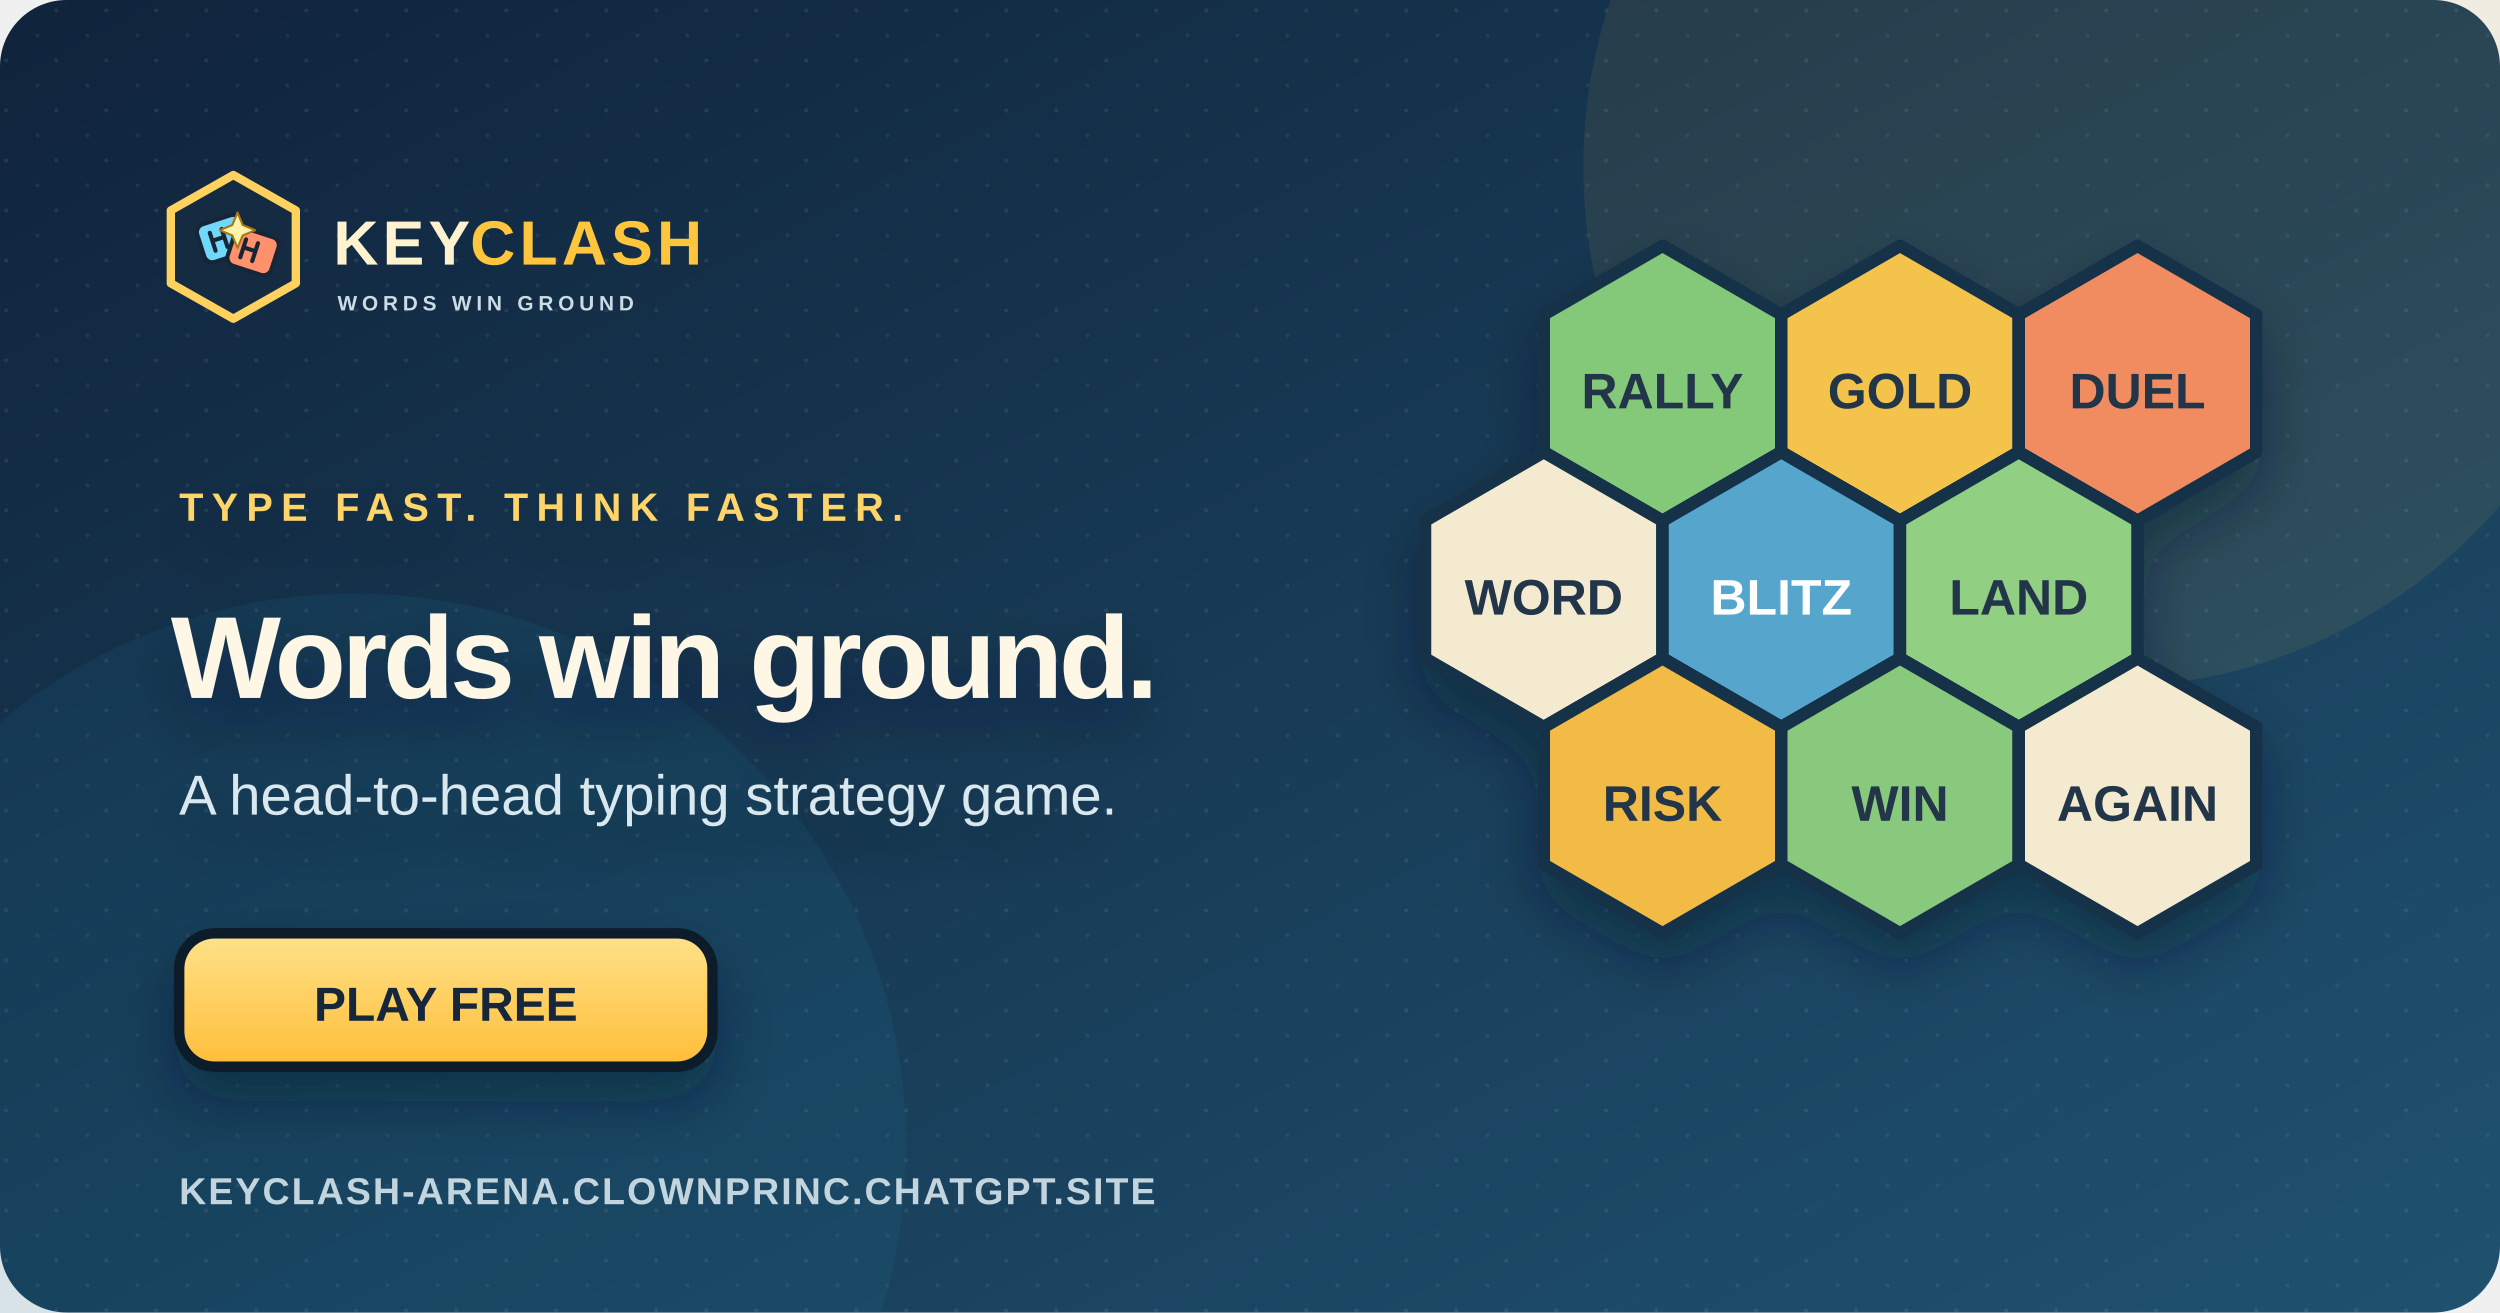
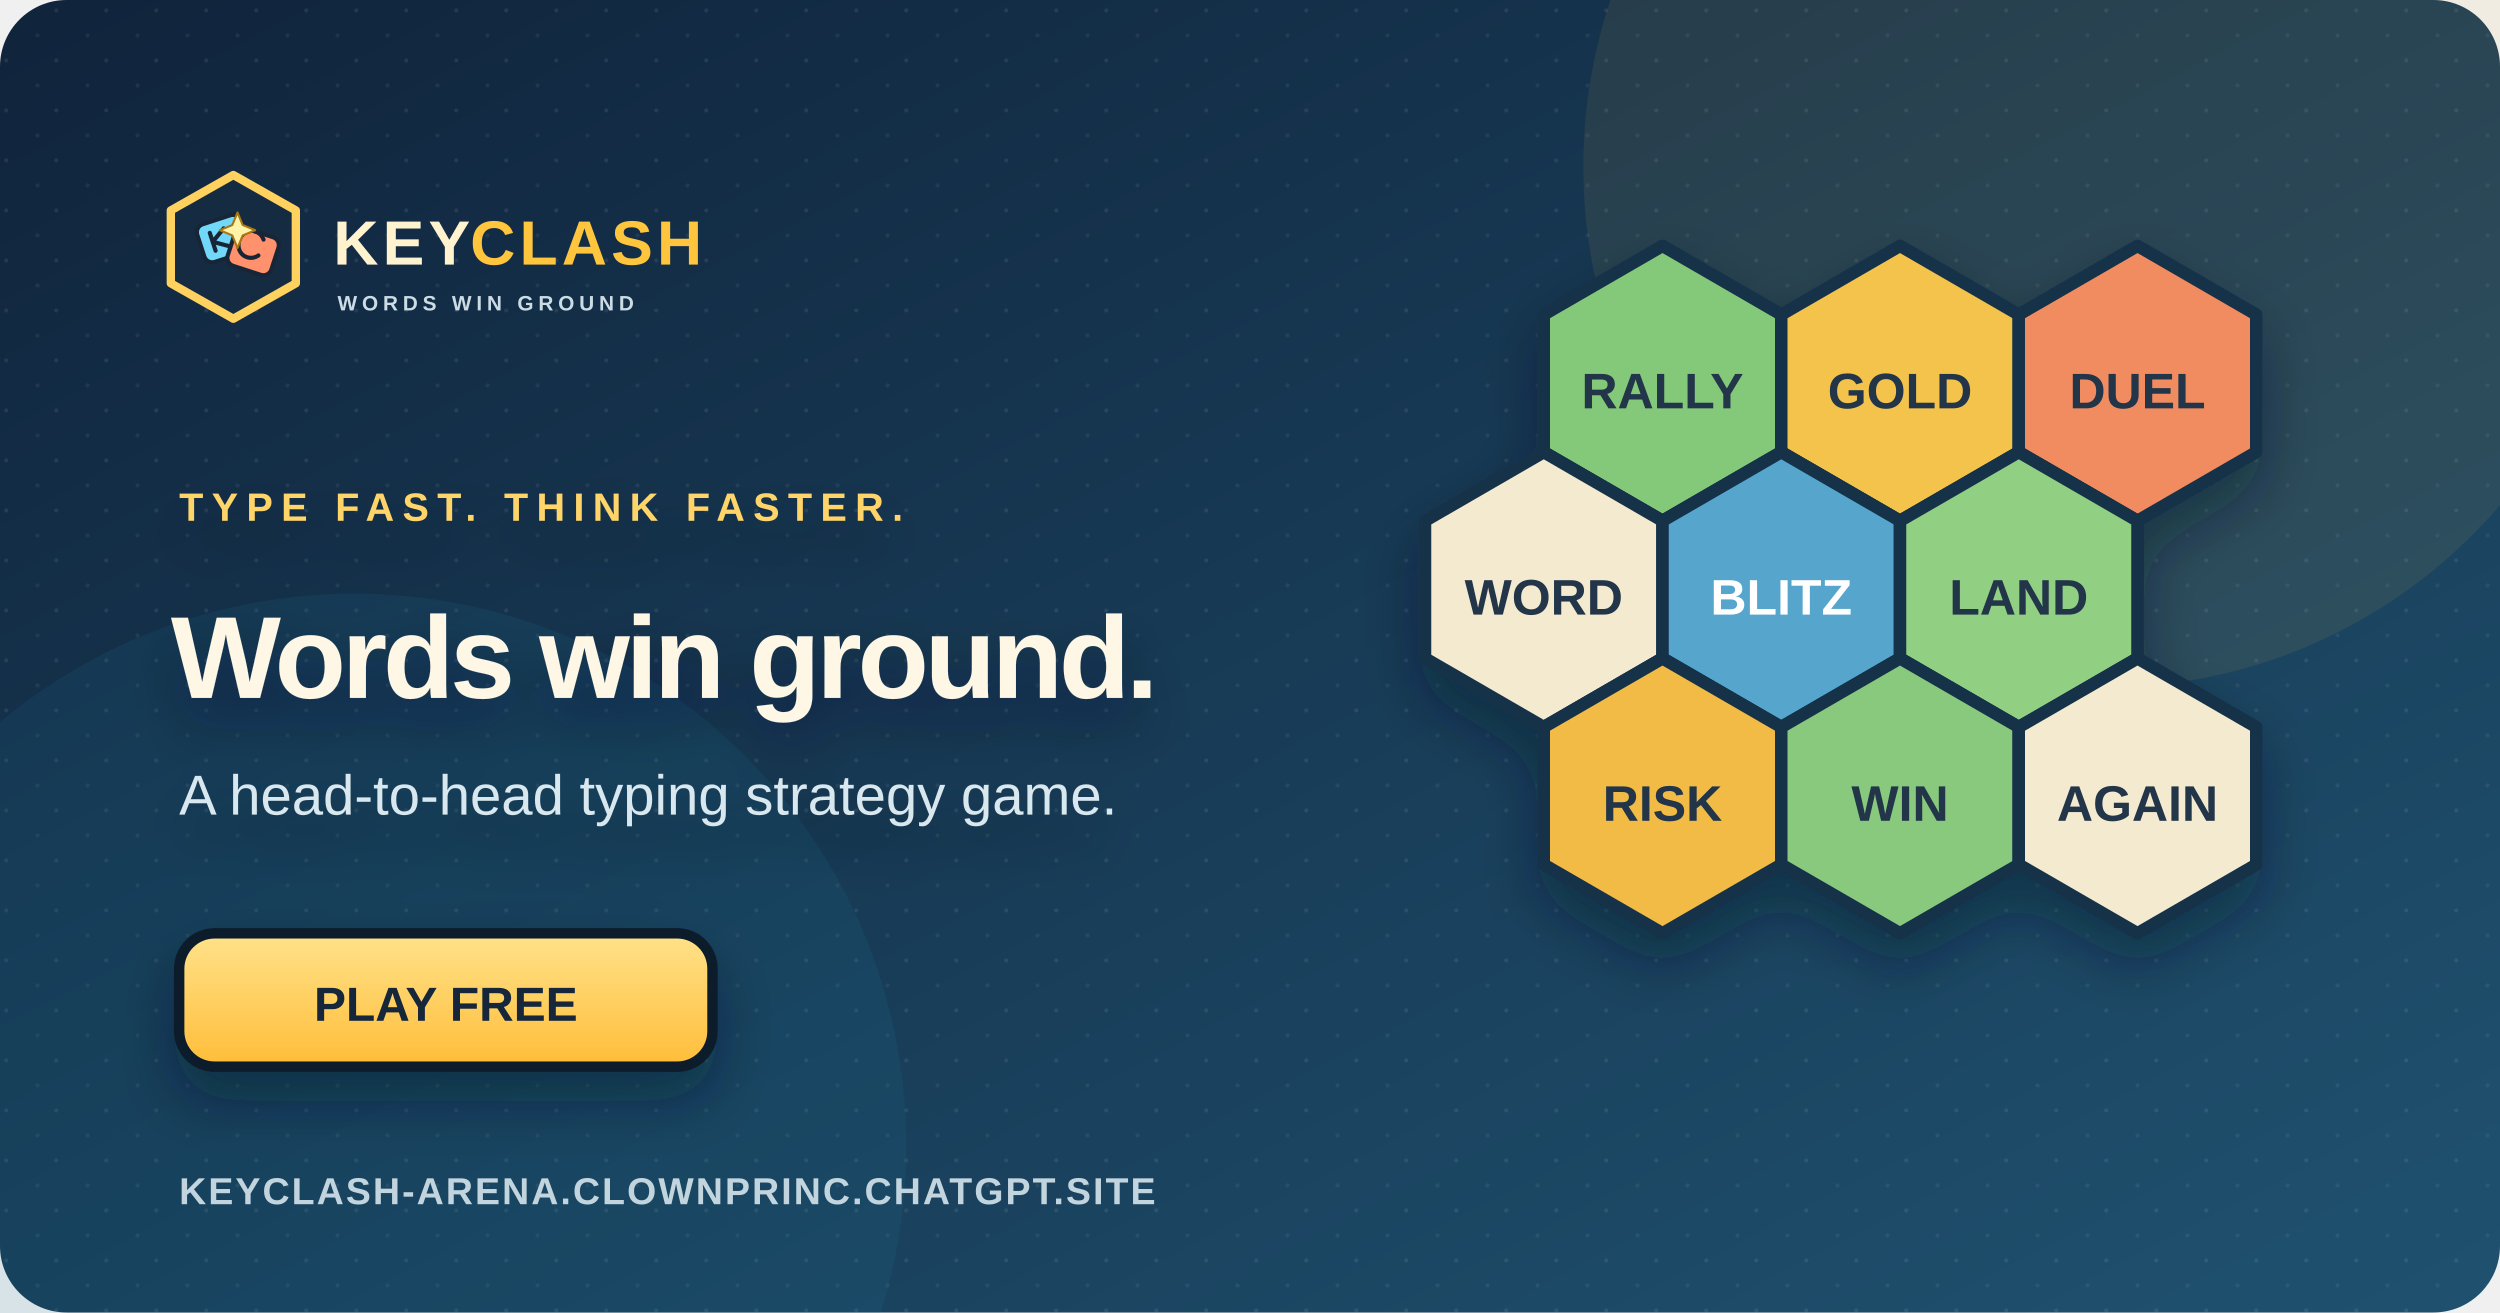
<svg xmlns="http://www.w3.org/2000/svg" width="1200" height="630" viewBox="0 0 1200 630">
  <defs>
    <linearGradient id="bg" x2="1" y2="1">
      <stop stop-color="#10233b" />
      <stop offset="1" stop-color="#1f5270" />
    </linearGradient>
    <linearGradient id="gold" x2="0" y2="1">
      <stop stop-color="#ffe28a" />
      <stop offset="1" stop-color="#ffbd38" />
    </linearGradient>
    <pattern id="grain" width="24" height="24" patternUnits="userSpaceOnUse">
      <circle cx="3" cy="5" r="1" fill="#fff" opacity=".08" />
      <circle cx="18" cy="17" r="1" fill="#fff" opacity=".06" />
    </pattern>
    <filter id="shadow" x="-20%" y="-20%" width="140%" height="150%">
      <feDropShadow dx="0" dy="14" stdDeviation="13" flood-color="#071322" flood-opacity=".4" />
    </filter>
  </defs>
  <rect width="1200" height="630" rx="32" fill="url(#bg)" />
  <rect width="1200" height="630" rx="32" fill="url(#grain)" />
  <circle cx="170" cy="550" r="265" fill="#167fa1" opacity=".12" />
  <circle cx="1010" cy="80" r="250" fill="#ffc53d" opacity=".08" />
  <g transform="translate(82 84)">
    <path d="M30 0 60 17v35L30 69 0 52V17Z" fill="#142b42" stroke="#ffd15f" stroke-width="4" stroke-linejoin="round" />
    <g transform="rotate(-18 25 31)">
      <rect x="14" y="21" width="22" height="19" rx="4" fill="#71d8fa" stroke="#172536" stroke-width="2" />
-       <path d="M20 26v9m0-5h6m0-4v9" fill="none" stroke="#172536" stroke-width="2" stroke-linecap="round" stroke-linejoin="round" />
+       <path d="M20 26v9m7-9-7 4.5 7 4.5" fill="none" stroke="#172536" stroke-width="2" stroke-linecap="round" stroke-linejoin="round" />
    </g>
    <g transform="rotate(18 39 35)">
      <rect x="29" y="27" width="22" height="19" rx="4" fill="#ff916c" stroke="#172536" stroke-width="2" />
-       <path d="M35 32v9m0-5h6m0-4v9" fill="none" stroke="#172536" stroke-width="2" stroke-linecap="round" stroke-linejoin="round" />
+       <path d="M43 29.5C41.7 27.8 39.9 27 38 27c-3.5 0-6 3-6 6.5s2.5 6.5 6 6.5c1.9 0 3.7-.8 5-2.5" fill="none" stroke="#172536" stroke-width="2" stroke-linecap="round" stroke-linejoin="round" />
    </g>
    <path d="m32 18 2.5 6 6 2.5-6 2.5-2.5 6-2.5-6-6-2.5 6-2.5Z" fill="#fff2a9" stroke="#a97712" stroke-width="1" stroke-linejoin="round" />
    <text x="78" y="43" font-family="Arial,sans-serif" font-size="30" font-weight="900" letter-spacing="2" fill="#fff3cf">KEY<tspan fill="#ffc53d">CLASH</tspan>
    </text>
    <text x="80" y="65" font-family="Arial,sans-serif" font-size="10" font-weight="800" letter-spacing="2.3" fill="#cbdce5">WORDS WIN GROUND</text>
  </g>
  <g font-family="Arial,sans-serif" filter="url(#shadow)">
    <text x="86" y="250" font-size="19" font-weight="800" letter-spacing="4" fill="#ffd56a">TYPE FAST. THINK FASTER.</text>
    <text x="82" y="335" font-size="56" font-weight="900" letter-spacing="-2" fill="#fff7e6">Words win ground.</text>
    <text x="86" y="391" font-size="27" font-weight="500" fill="#d9e8ef">A head-to-head typing strategy game.</text>
    <rect x="86" y="448" width="256" height="64" rx="17" fill="url(#gold)" stroke="#091a2c" stroke-width="5" />
    <text x="214" y="490" text-anchor="middle" font-size="23" font-weight="900" fill="#14263a">PLAY FREE</text>
  </g>
  <g transform="translate(690 118)" stroke="#153048" stroke-width="6" stroke-linejoin="round" filter="url(#shadow)">
    <path d="M108 0 165 33v66l-57 33-57-33V33Z" fill="#84c879" />
    <text x="108" y="78" text-anchor="middle" font-family="Arial,sans-serif" font-size="24" font-weight="800" fill="#203449" stroke="none">RALLY</text>
    <path d="M222 0 279 33v66l-57 33-57-33V33Z" fill="#f3c34c" />
    <text x="222" y="78" text-anchor="middle" font-family="Arial,sans-serif" font-size="24" font-weight="800" fill="#203449" stroke="none">GOLD</text>
    <path d="M336 0 393 33v66l-57 33-57-33V33Z" fill="#f18c61" />
    <text x="336" y="78" text-anchor="middle" font-family="Arial,sans-serif" font-size="24" font-weight="800" fill="#203449" stroke="none">DUEL</text>
    <path d="M51 99 108 132v66l-57 33-57-33v-66Z" fill="#f4ead0" />
    <text x="51" y="177" text-anchor="middle" font-family="Arial,sans-serif" font-size="24" font-weight="800" fill="#203449" stroke="none">WORD</text>
    <path d="M165 99 222 132v66l-57 33-57-33v-66Z" fill="#55a5cc" />
    <text x="165" y="177" text-anchor="middle" font-family="Arial,sans-serif" font-size="24" font-weight="800" fill="#fff" stroke="none">BLITZ</text>
    <path d="M279 99 336 132v66l-57 33-57-33v-66Z" fill="#91cf83" />
    <text x="279" y="177" text-anchor="middle" font-family="Arial,sans-serif" font-size="24" font-weight="800" fill="#203449" stroke="none">LAND</text>
    <path d="M108 198 165 231v66l-57 33-57-33v-66Z" fill="#f1bb45" />
    <text x="108" y="276" text-anchor="middle" font-family="Arial,sans-serif" font-size="24" font-weight="800" fill="#203449" stroke="none">RISK</text>
    <path d="M222 198 279 231v66l-57 33-57-33v-66Z" fill="#88c97d" />
    <text x="222" y="276" text-anchor="middle" font-family="Arial,sans-serif" font-size="24" font-weight="800" fill="#203449" stroke="none">WIN</text>
    <path d="M336 198 393 231v66l-57 33-57-33v-66Z" fill="#f4ead0" />
    <text x="336" y="276" text-anchor="middle" font-family="Arial,sans-serif" font-size="24" font-weight="800" fill="#203449" stroke="none">AGAIN</text>
  </g>
  <text x="86" y="578" font-family="Arial,sans-serif" font-size="18" font-weight="700" letter-spacing="1" fill="#c2d5df">KEYCLASH-ARENA.CLOWNPRINC.CHATGPT.SITE</text>
</svg>
